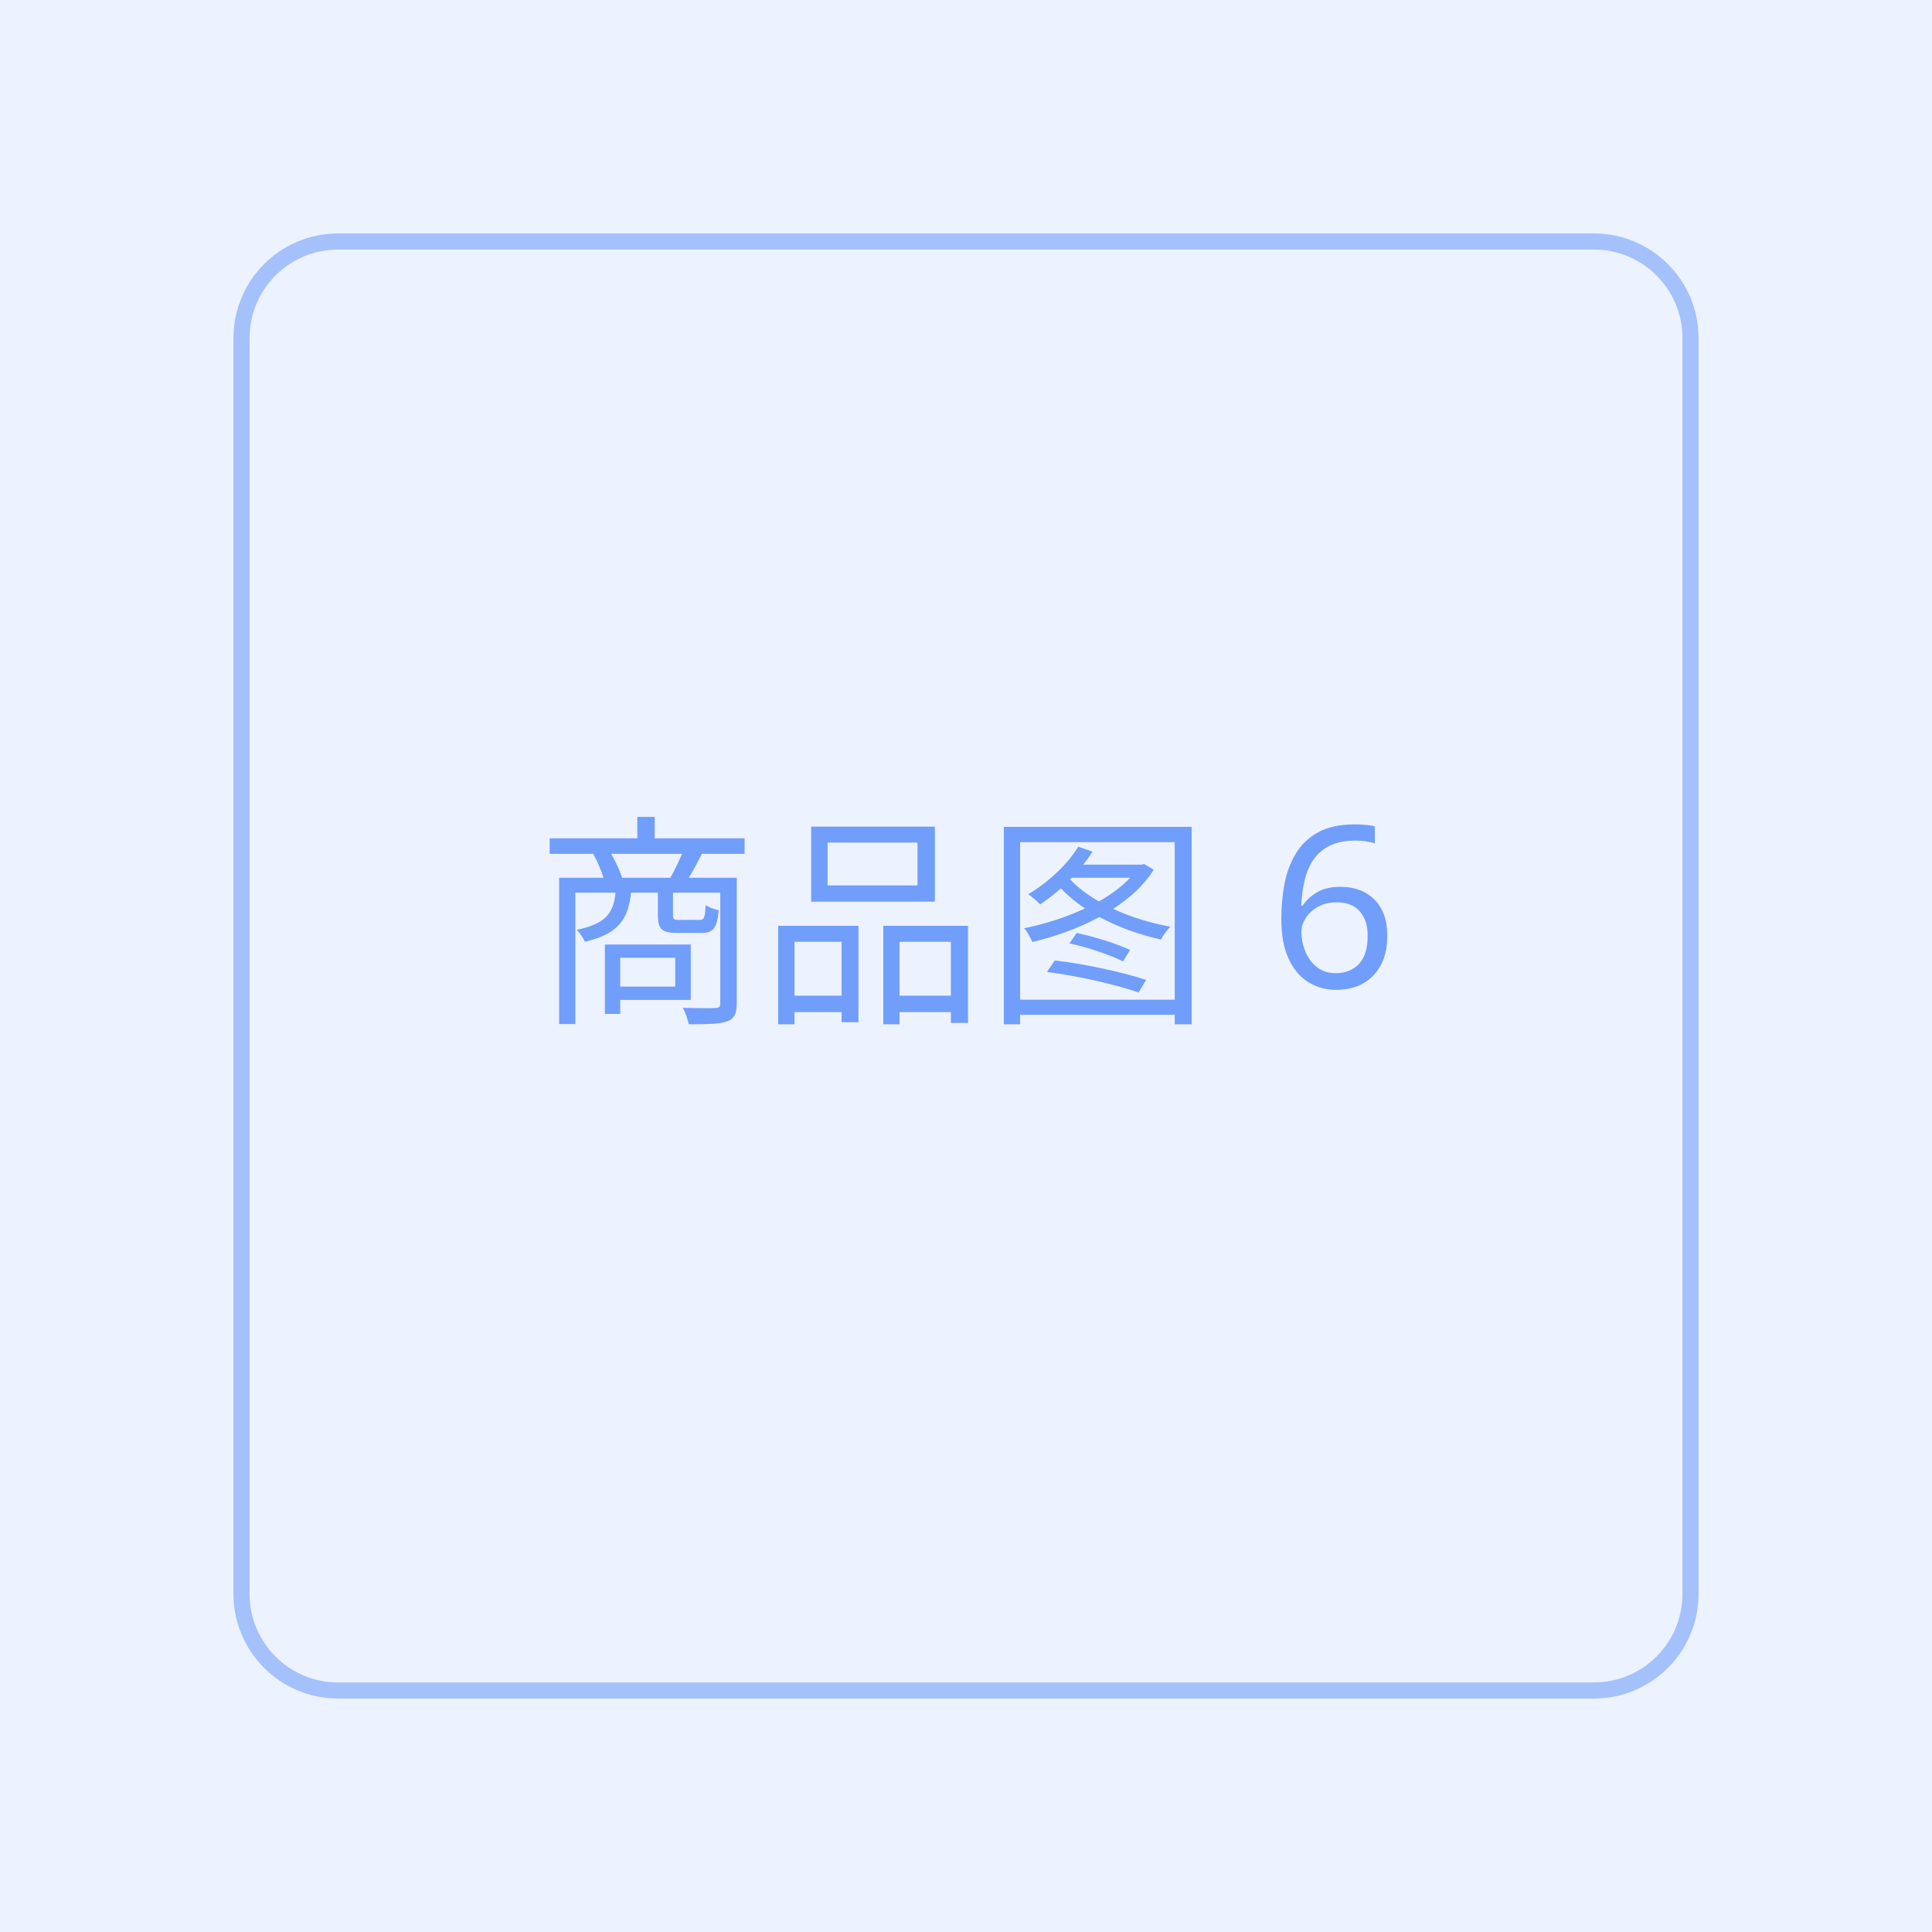
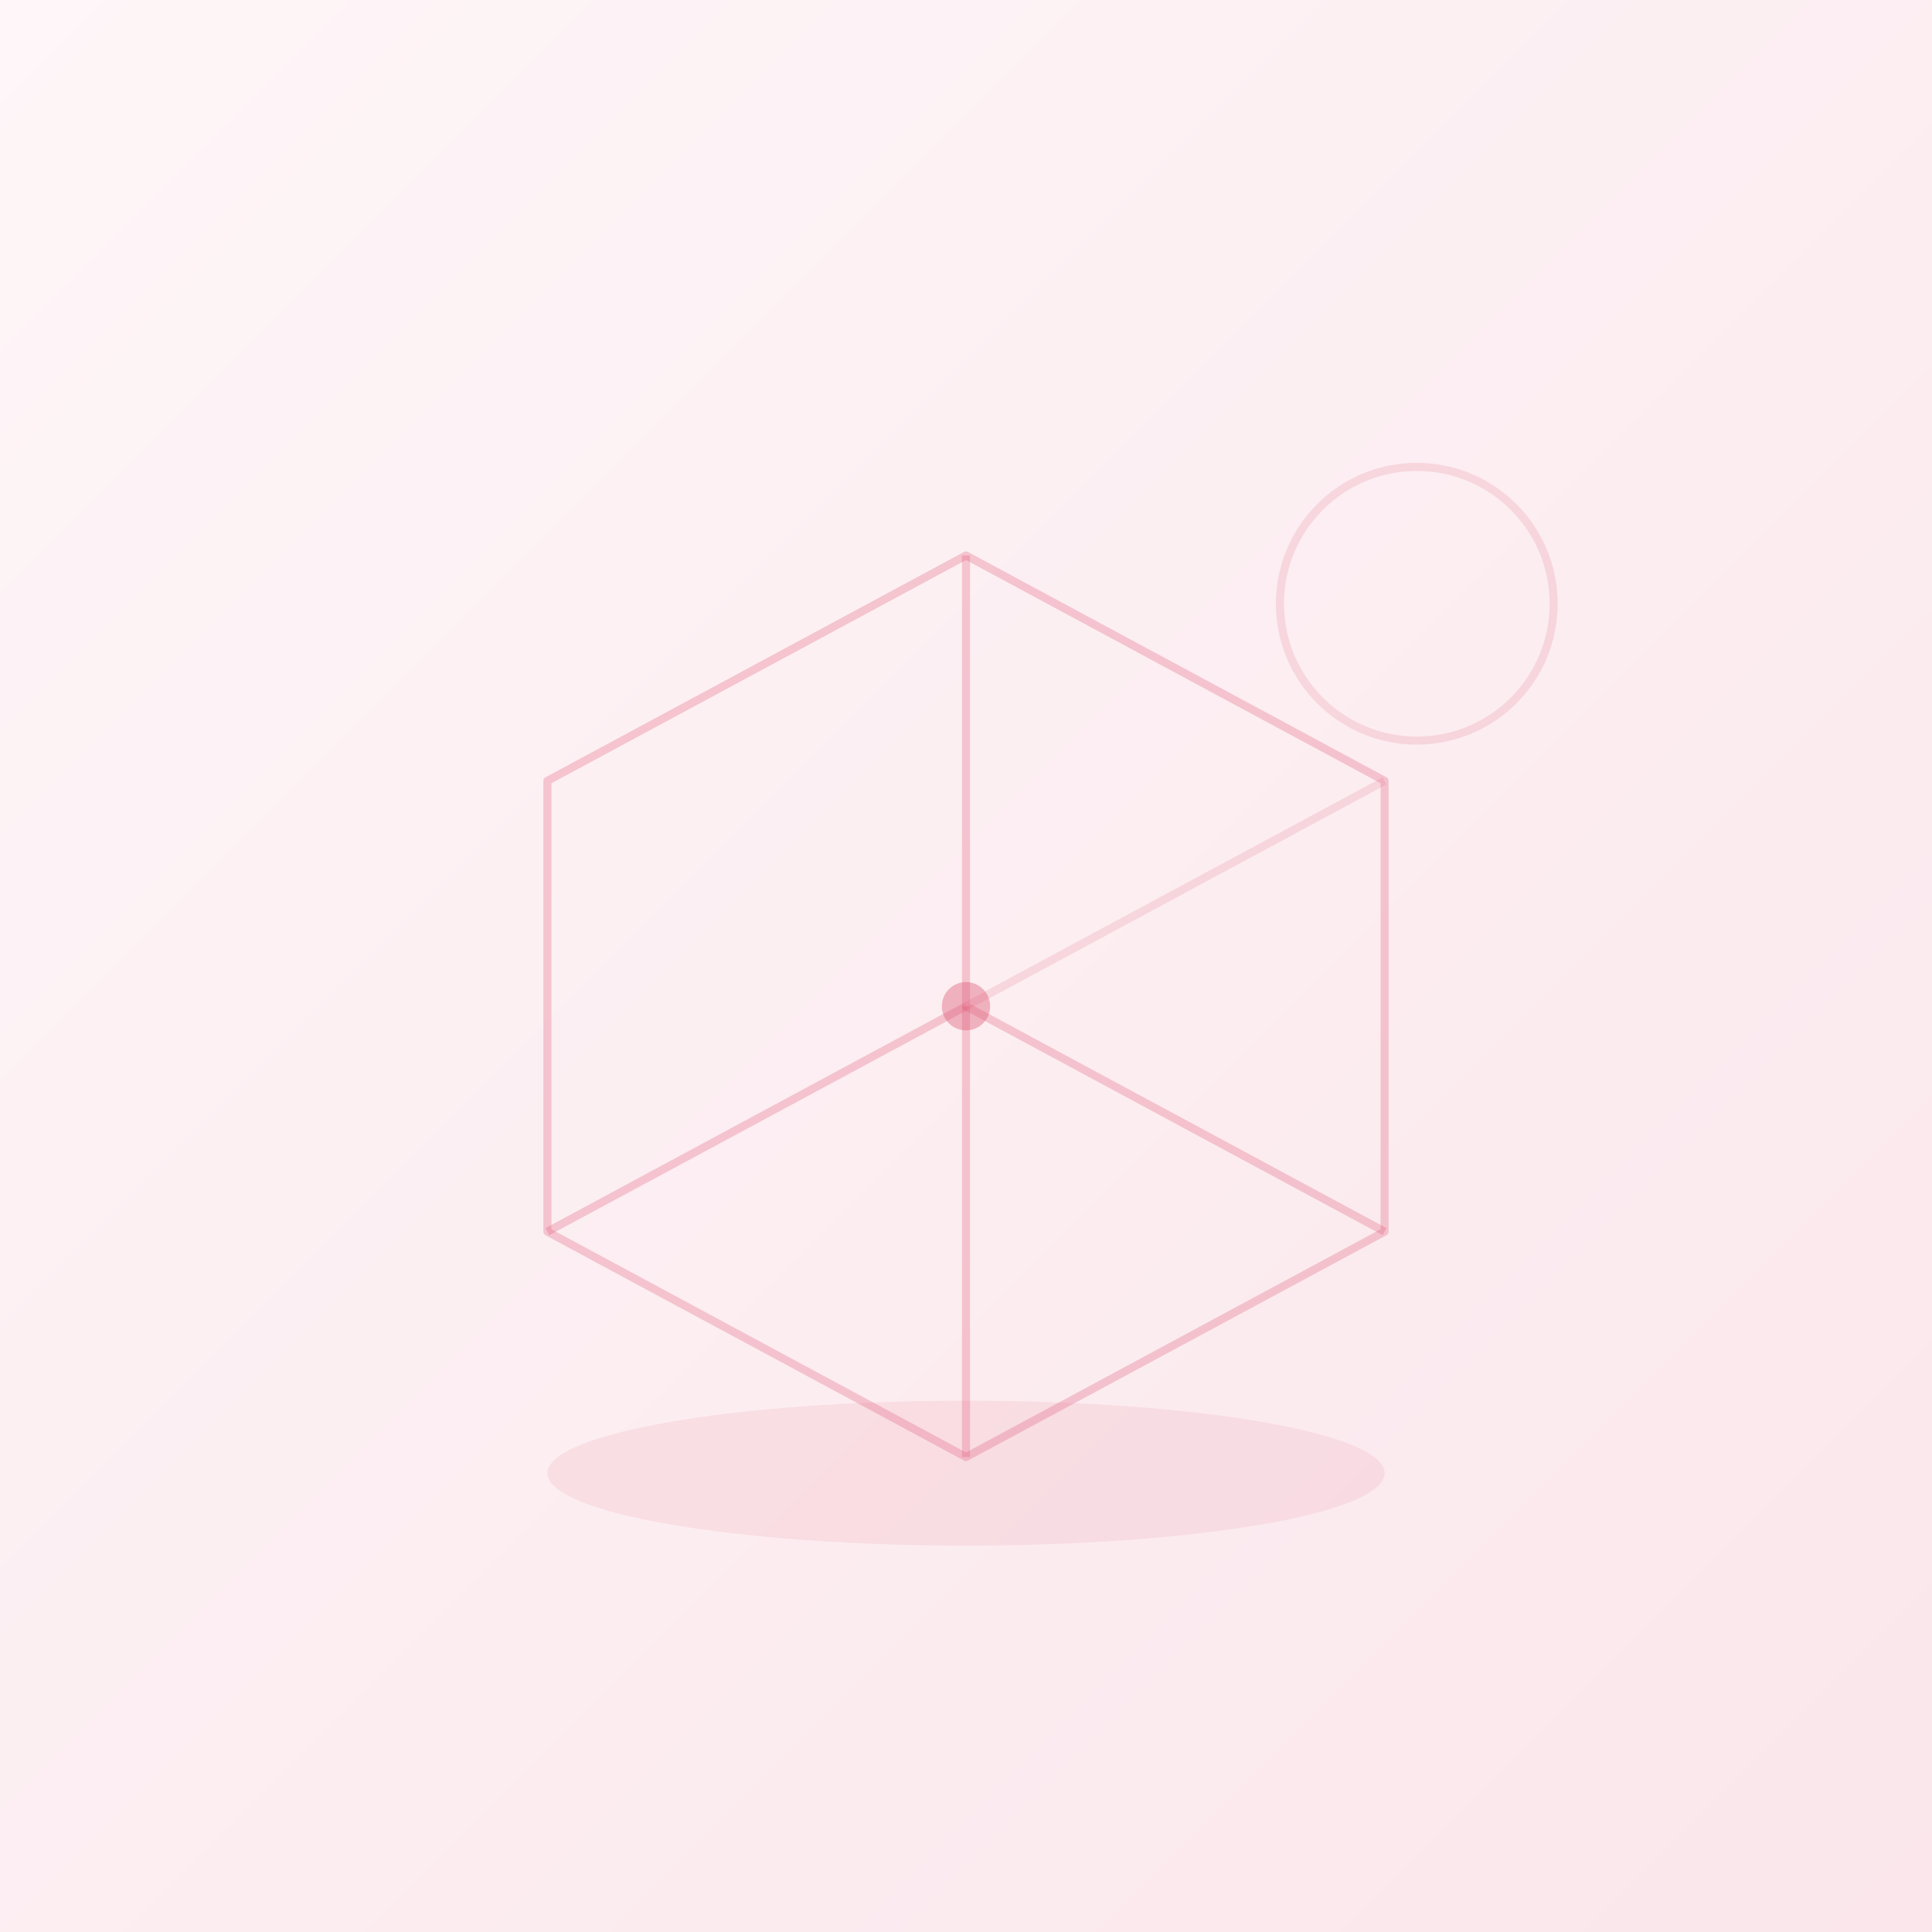
<svg xmlns="http://www.w3.org/2000/svg" width="480" height="480" viewBox="0 0 480 480">
-   <rect width="480" height="480" fill="#5b8ff9" opacity="0.12" />
-   <rect x="60" y="60" width="360" height="360" rx="24" fill="none" stroke="#5b8ff9" stroke-width="4" opacity="0.5" />
-   <text x="240" y="250" font-family="PingFang SC, Microsoft YaHei, sans-serif" font-size="56" fill="#5b8ff9" text-anchor="middle" opacity="0.85">商品图 6</text>
+   <defs>
+     <linearGradient id="p6bg" x1="0" y1="0" x2="1" y2="1">
+       <stop offset="0" stop-color="#FEF6F8" />
+       <stop offset="1" stop-color="#FAE6EB" />
+     </linearGradient>
+   </defs>
+   <rect width="480" height="480" fill="url(#p6bg)" />
+   <ellipse cx="240" cy="366" rx="104" ry="18" fill="#E05575" fill-opacity="0.10" />
+   <g fill="none" stroke="#E05575" stroke-opacity="0.28" stroke-width="2" stroke-linejoin="round">
+     <path d="M240 138 L344 194 L344 306 L240 362 L136 306 L136 194 Z" />
+     <path d="M240 138 L240 250 L344 306" />
+     <path d="M240 250 L136 306" />
+     <path d="M240 250 L240 362" />
+   </g>
+   <path d="M240 250 L344 194" stroke="#E05575" stroke-opacity="0.16" stroke-width="2" fill="none" />
+   <circle cx="240" cy="250" r="6" fill="#E05575" fill-opacity="0.4" />
+   <circle cx="352" cy="150" r="34" fill="none" stroke="#E05575" stroke-opacity="0.16" stroke-width="2" />
</svg>
